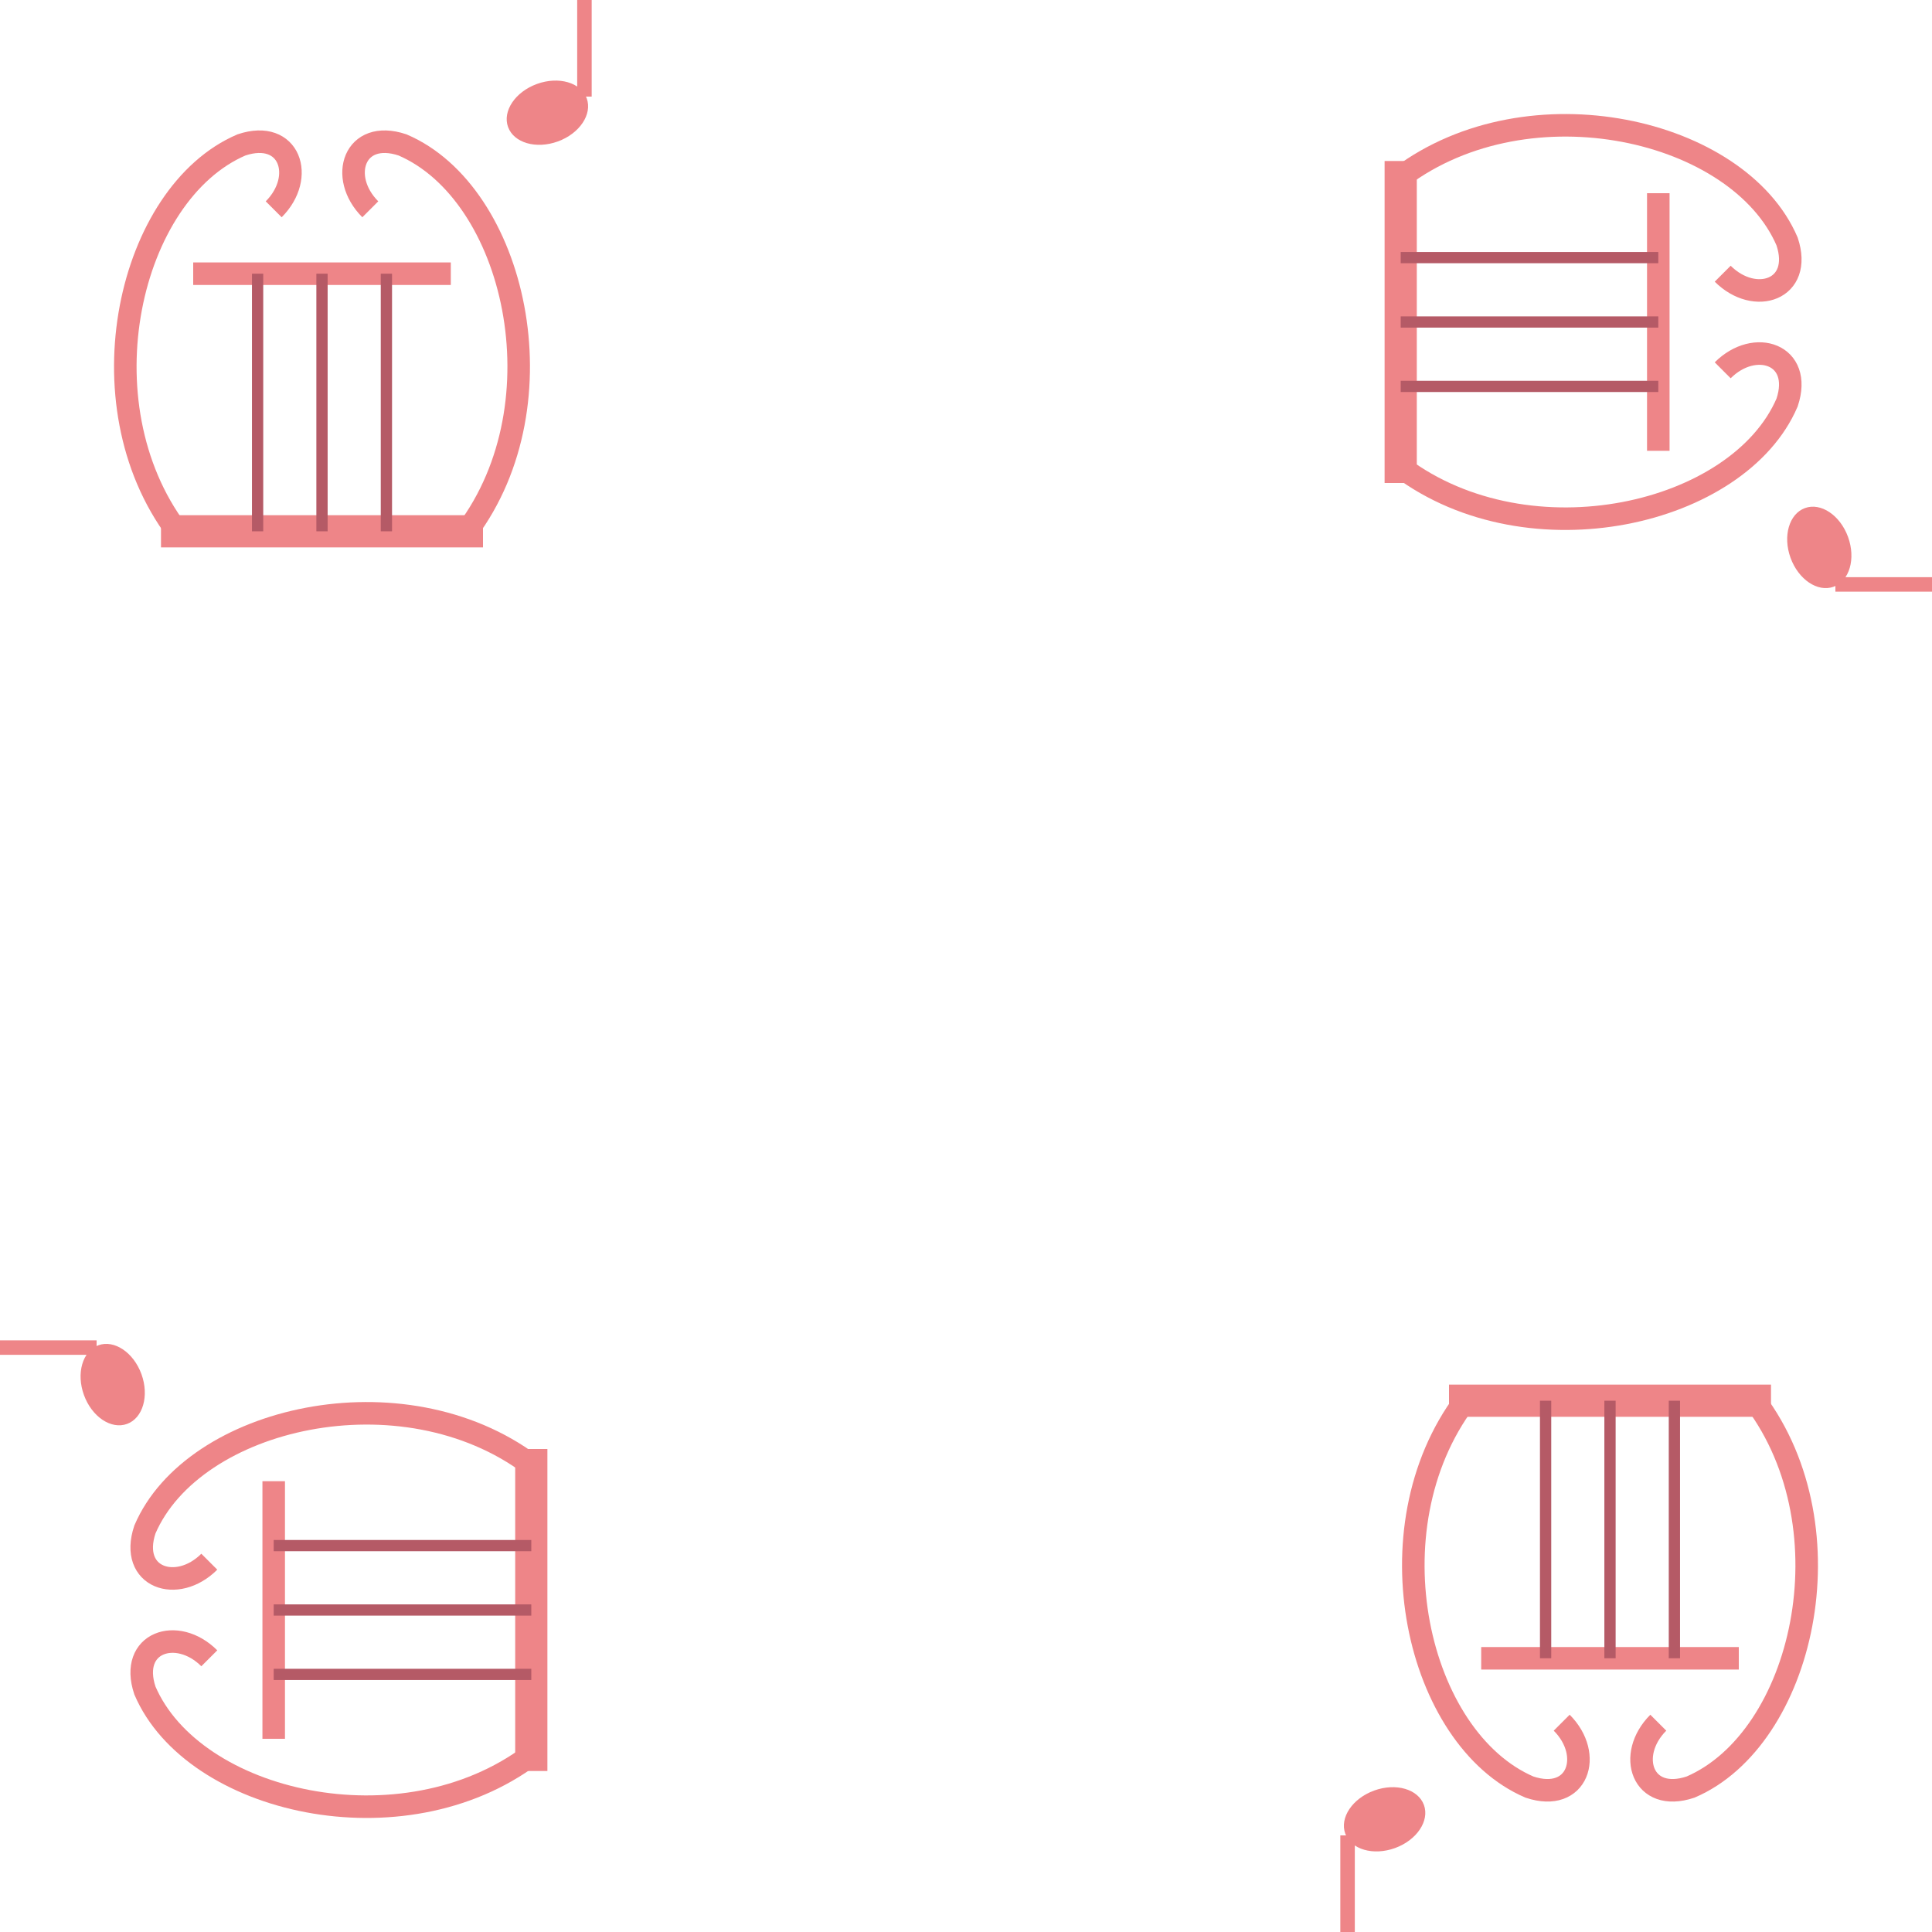
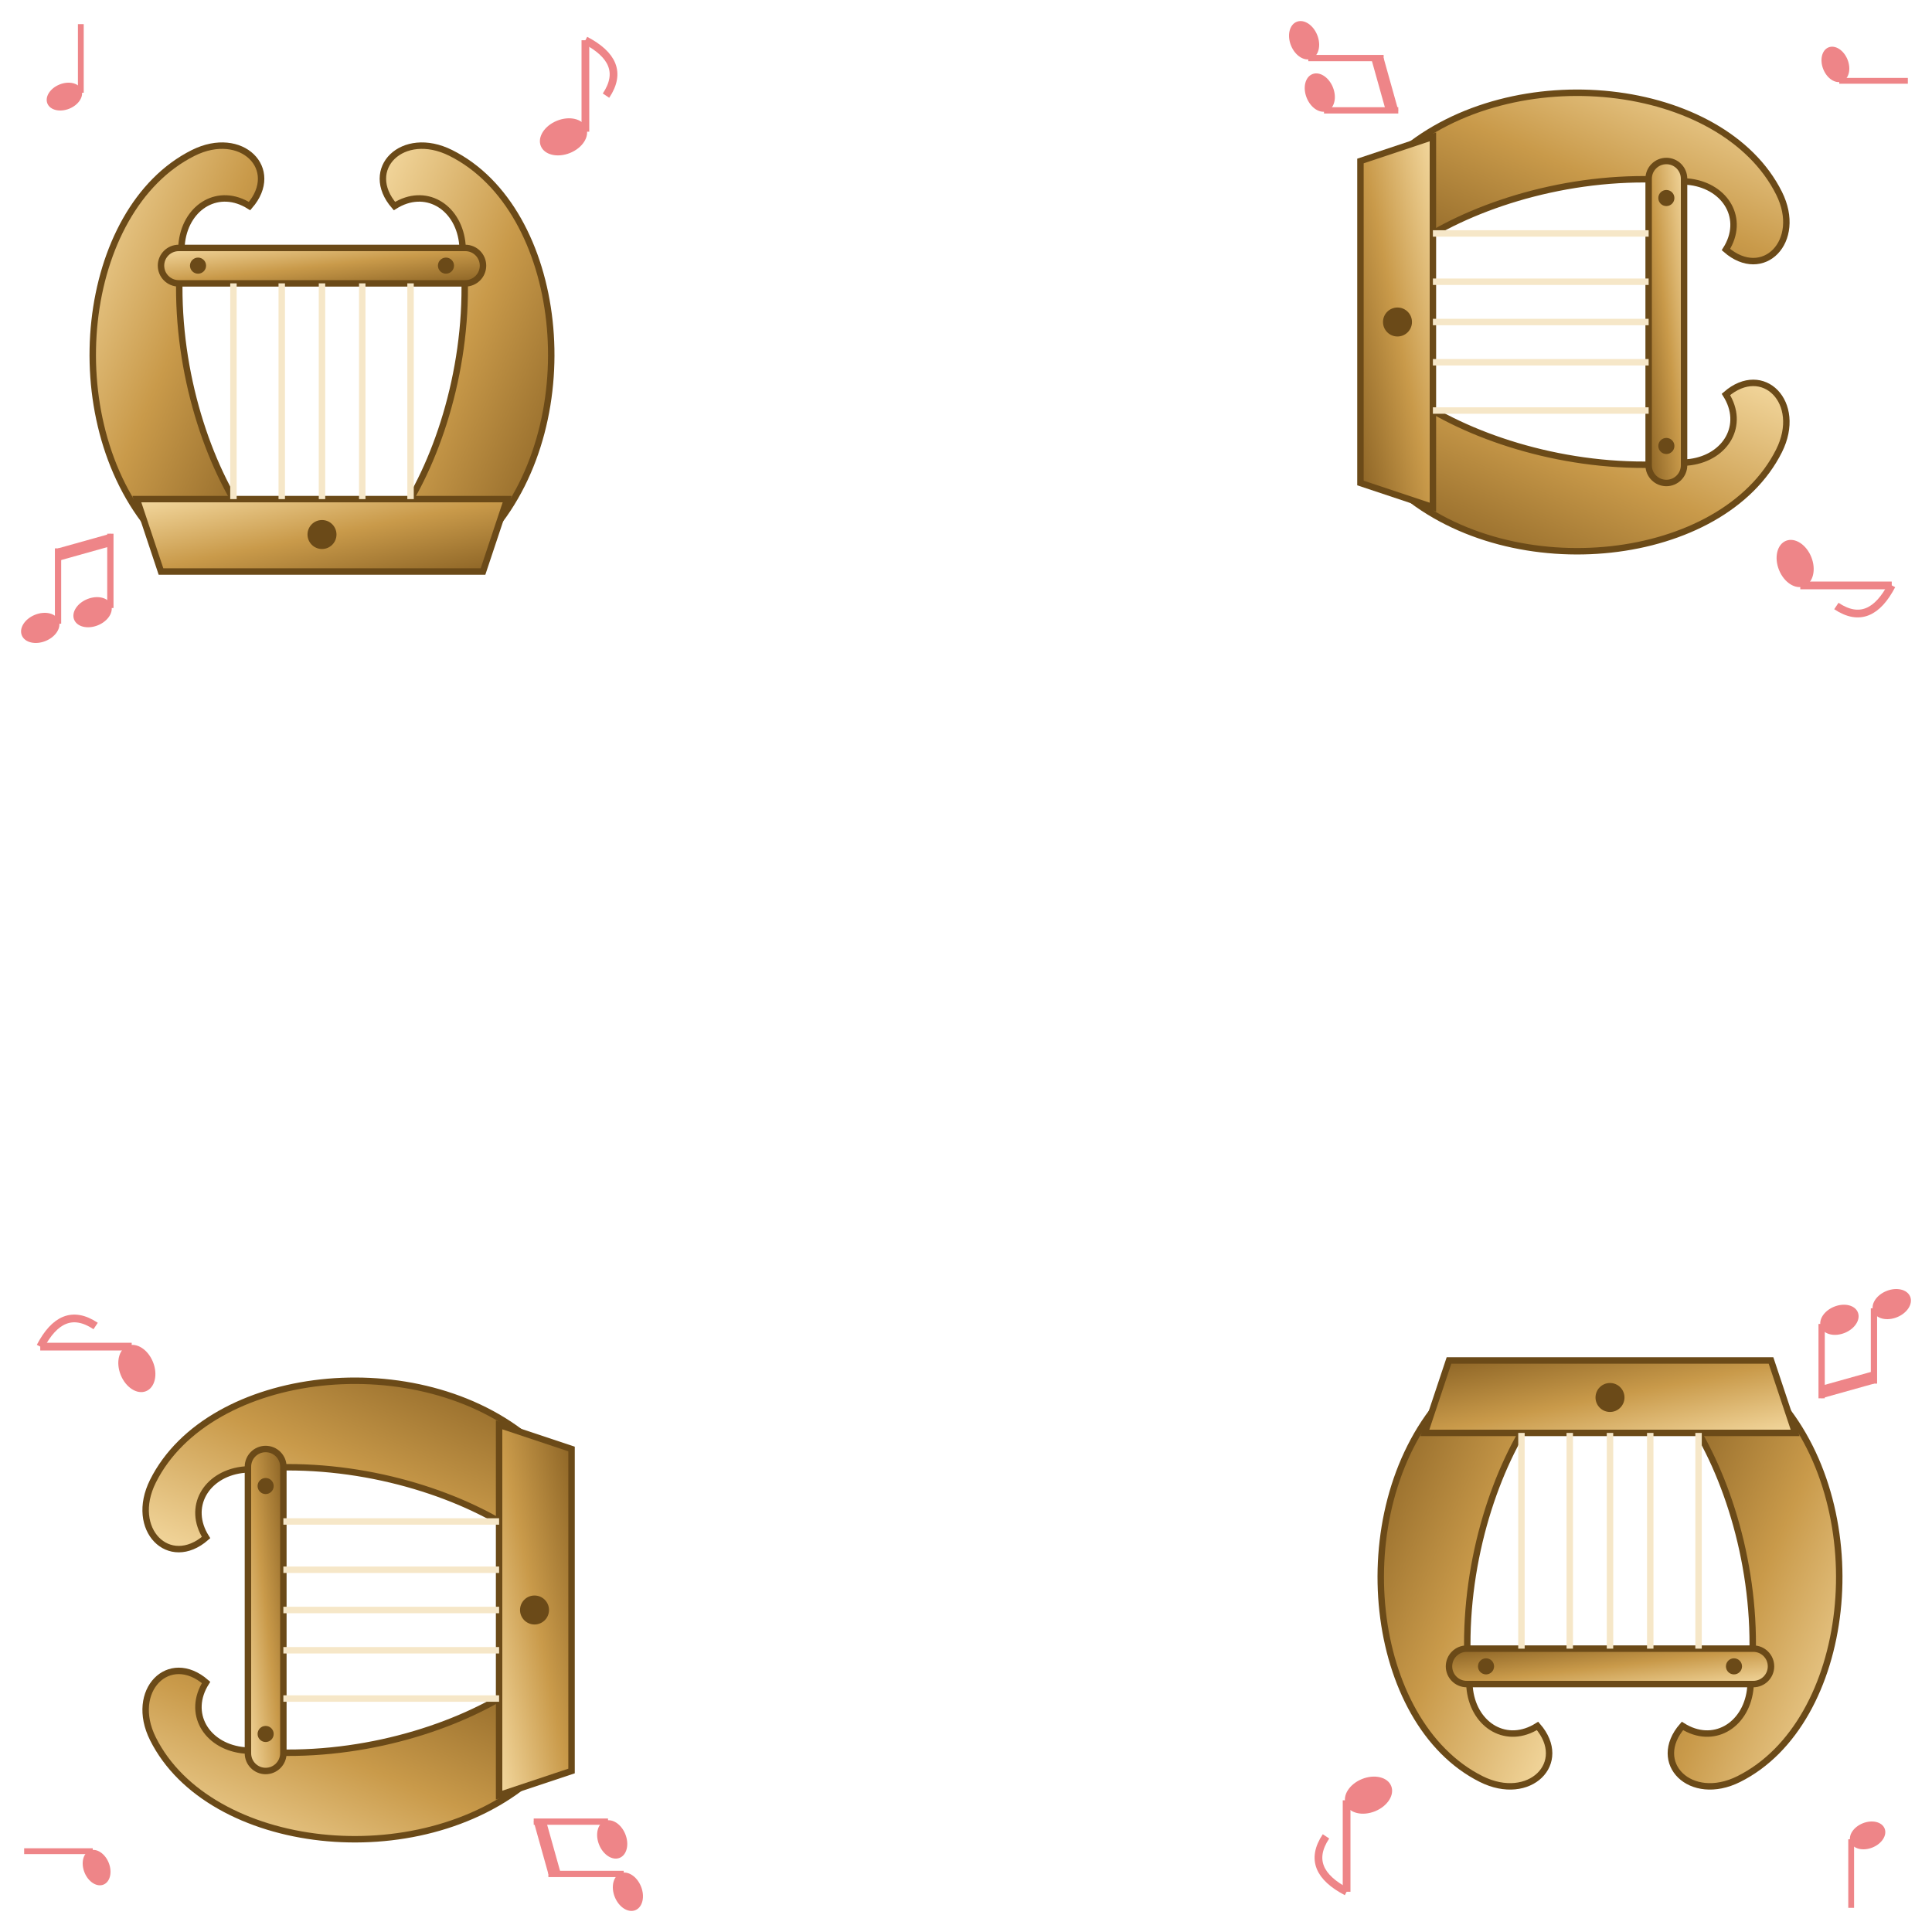
<svg xmlns="http://www.w3.org/2000/svg" viewBox="0 0 120 120" width="120" height="120">
+   <defs>
+     <linearGradient id="ml" x1="0" y1="0" x2="1" y2="1">
+       <stop offset="0" stop-color="#f4d9a0" stop-opacity="1" />
+       <stop offset="0.5" stop-color="#c99a4a" stop-opacity="1" />
+       <stop offset="1" stop-color="#8a6224" stop-opacity="1" />
+     </linearGradient>
+   </defs>
  <g transform="rotate(0 60 60)">
-     <g fill="none" stroke="#ee8588" stroke-width="1.4">
-       <path d="M11 33 C5 25 8 12 15 9 C18 8 19 11 17 13" />
-       <path d="M29 33 C35 25 32 12 25 9 C22 8 21 11 23 13" />
-       <line x1="10" y1="33" x2="30" y2="33" stroke-width="2" />
-       <line x1="12" y1="17" x2="28" y2="17" />
+     <g fill="url(#ml)" stroke="#6b4a18" stroke-width="0.4">
+       <path d="M9.5 33 C3.5 26 5 13 12 9.5 C15 8 17.5 10.5 15.5 12.8 C13.6 11.6 11.6 12.8 11.3 15 C10.6 21 12.2 27 14.5 31 Z" />
+       <path d="M30.5 33 C36.5 26 35 13 28 9.5 C25 8 22.5 10.5 24.5 12.8 C26.4 11.6 28.4 12.8 28.7 15 C29.4 21 27.8 27 25.5 31 Z" />
+       <rect x="10" y="15.4" width="20" height="2.2" rx="1.1" />
+       <path d="M8.5 31 H31.5 L30 35.5 H10 Z" />
    </g>
-     <g stroke="#b55a66" stroke-width="0.7">
-       <line x1="16" y1="17" x2="16" y2="33" />
-       <line x1="20" y1="17" x2="20" y2="33" />
-       <line x1="24" y1="17" x2="24" y2="33" />
+     <g stroke="#f6e7c8" stroke-width="0.4">
+       <line x1="14.5" y1="17.6" x2="14.5" y2="31" />
+       <line x1="17.5" y1="17.6" x2="17.5" y2="31" />
+       <line x1="20" y1="17.6" x2="20" y2="31" />
+       <line x1="22.5" y1="17.6" x2="22.5" y2="31" />
+       <line x1="25.5" y1="17.6" x2="25.5" y2="31" />
    </g>
-     <ellipse cx="34" cy="7" rx="2.6" ry="1.9" fill="#ee8588" transform="rotate(-20 34 7)" />
-     <line x1="36.3" y1="6" x2="36.3" y2="-1" stroke="#ee8588" stroke-width="0.9" />
+     <g fill="#6b4a18">
+       <circle cx="20" cy="33.2" r="0.9" />
+       <circle cx="12.3" cy="16.5" r="0.5" />
+       <circle cx="27.7" cy="16.5" r="0.5" />
+     </g>
+     <g transform="translate(35 8.5) scale(0.8)">
+       <ellipse rx="1.9" ry="1.35" transform="rotate(-22)" fill="#ee8588" />
+       <line x1="1.7" y1="-0.4" x2="1.7" y2="-7.5" stroke="#ee8588" stroke-width="0.6" />
+       <path d="M1.7 -7.5 C3.8 -6.4 4.5 -5 3.3 -3.2" fill="none" stroke="#ee8588" stroke-width="0.6" />
+     </g>
+     <g transform="translate(2.5 39) scale(0.65)">
+       <ellipse rx="1.9" ry="1.35" transform="rotate(-22)" fill="#ee8588" />
+       <ellipse cx="5" cy="-1.5" rx="1.9" ry="1.35" transform="rotate(-22 5 -1.5)" fill="#ee8588" />
+       <path d="M1.7 -0.4 V-7.6 M6.7 -1.9 V-9" stroke="#ee8588" stroke-width="0.6" />
+       <path d="M1.7 -7.6 L6.7 -9 V-7.8 L1.7 -6.4 Z" fill="#ee8588" />
+     </g>
+     <g transform="translate(4 6) scale(0.6)">
+       <ellipse rx="1.9" ry="1.35" transform="rotate(-22)" fill="#ee8588" />
+       <line x1="1.7" y1="-0.4" x2="1.7" y2="-7.5" stroke="#ee8588" stroke-width="0.6" />
+     </g>
  </g>
  <g transform="rotate(90 60 60)">
-     <g fill="none" stroke="#ee8588" stroke-width="1.4">
-       <path d="M11 33 C5 25 8 12 15 9 C18 8 19 11 17 13" />
-       <path d="M29 33 C35 25 32 12 25 9 C22 8 21 11 23 13" />
-       <line x1="10" y1="33" x2="30" y2="33" stroke-width="2" />
-       <line x1="12" y1="17" x2="28" y2="17" />
+     <g fill="url(#ml)" stroke="#6b4a18" stroke-width="0.4">
+       <path d="M9.5 33 C3.5 26 5 13 12 9.5 C15 8 17.5 10.5 15.5 12.8 C13.6 11.6 11.6 12.8 11.3 15 C10.6 21 12.2 27 14.5 31 Z" />
+       <path d="M30.5 33 C36.5 26 35 13 28 9.5 C25 8 22.5 10.5 24.5 12.8 C26.4 11.6 28.4 12.8 28.7 15 C29.4 21 27.8 27 25.5 31 Z" />
+       <rect x="10" y="15.4" width="20" height="2.2" rx="1.1" />
+       <path d="M8.5 31 H31.5 L30 35.5 H10 Z" />
    </g>
-     <g stroke="#b55a66" stroke-width="0.7">
-       <line x1="16" y1="17" x2="16" y2="33" />
-       <line x1="20" y1="17" x2="20" y2="33" />
-       <line x1="24" y1="17" x2="24" y2="33" />
+     <g stroke="#f6e7c8" stroke-width="0.4">
+       <line x1="14.5" y1="17.6" x2="14.5" y2="31" />
+       <line x1="17.5" y1="17.6" x2="17.5" y2="31" />
+       <line x1="20" y1="17.6" x2="20" y2="31" />
+       <line x1="22.5" y1="17.6" x2="22.5" y2="31" />
+       <line x1="25.5" y1="17.6" x2="25.5" y2="31" />
    </g>
-     <ellipse cx="34" cy="7" rx="2.6" ry="1.9" fill="#ee8588" transform="rotate(-20 34 7)" />
-     <line x1="36.3" y1="6" x2="36.3" y2="-1" stroke="#ee8588" stroke-width="0.9" />
+     <g fill="#6b4a18">
+       <circle cx="20" cy="33.2" r="0.9" />
+       <circle cx="12.3" cy="16.5" r="0.5" />
+       <circle cx="27.7" cy="16.5" r="0.5" />
+     </g>
+     <g transform="translate(35 8.5) scale(0.8)">
+       <ellipse rx="1.9" ry="1.35" transform="rotate(-22)" fill="#ee8588" />
+       <line x1="1.7" y1="-0.4" x2="1.7" y2="-7.5" stroke="#ee8588" stroke-width="0.6" />
+       <path d="M1.7 -7.5 C3.8 -6.4 4.5 -5 3.3 -3.2" fill="none" stroke="#ee8588" stroke-width="0.6" />
+     </g>
+     <g transform="translate(2.5 39) scale(0.65)">
+       <ellipse rx="1.9" ry="1.35" transform="rotate(-22)" fill="#ee8588" />
+       <ellipse cx="5" cy="-1.5" rx="1.9" ry="1.35" transform="rotate(-22 5 -1.5)" fill="#ee8588" />
+       <path d="M1.7 -0.4 V-7.6 M6.7 -1.9 V-9" stroke="#ee8588" stroke-width="0.6" />
+       <path d="M1.7 -7.6 L6.7 -9 V-7.8 L1.7 -6.4 Z" fill="#ee8588" />
+     </g>
+     <g transform="translate(4 6) scale(0.6)">
+       <ellipse rx="1.9" ry="1.35" transform="rotate(-22)" fill="#ee8588" />
+       <line x1="1.7" y1="-0.4" x2="1.7" y2="-7.5" stroke="#ee8588" stroke-width="0.6" />
+     </g>
  </g>
  <g transform="rotate(180 60 60)">
-     <g fill="none" stroke="#ee8588" stroke-width="1.4">
-       <path d="M11 33 C5 25 8 12 15 9 C18 8 19 11 17 13" />
-       <path d="M29 33 C35 25 32 12 25 9 C22 8 21 11 23 13" />
-       <line x1="10" y1="33" x2="30" y2="33" stroke-width="2" />
-       <line x1="12" y1="17" x2="28" y2="17" />
+     <g fill="url(#ml)" stroke="#6b4a18" stroke-width="0.4">
+       <path d="M9.5 33 C3.5 26 5 13 12 9.5 C15 8 17.5 10.5 15.5 12.8 C13.6 11.6 11.6 12.8 11.3 15 C10.6 21 12.2 27 14.5 31 Z" />
+       <path d="M30.5 33 C36.5 26 35 13 28 9.5 C25 8 22.5 10.5 24.5 12.8 C26.4 11.6 28.4 12.8 28.7 15 C29.4 21 27.8 27 25.5 31 Z" />
+       <rect x="10" y="15.4" width="20" height="2.2" rx="1.1" />
+       <path d="M8.5 31 H31.5 L30 35.5 H10 Z" />
    </g>
-     <g stroke="#b55a66" stroke-width="0.7">
-       <line x1="16" y1="17" x2="16" y2="33" />
-       <line x1="20" y1="17" x2="20" y2="33" />
-       <line x1="24" y1="17" x2="24" y2="33" />
+     <g stroke="#f6e7c8" stroke-width="0.4">
+       <line x1="14.5" y1="17.6" x2="14.5" y2="31" />
+       <line x1="17.5" y1="17.6" x2="17.5" y2="31" />
+       <line x1="20" y1="17.6" x2="20" y2="31" />
+       <line x1="22.5" y1="17.6" x2="22.5" y2="31" />
+       <line x1="25.5" y1="17.6" x2="25.5" y2="31" />
    </g>
-     <ellipse cx="34" cy="7" rx="2.6" ry="1.9" fill="#ee8588" transform="rotate(-20 34 7)" />
-     <line x1="36.3" y1="6" x2="36.3" y2="-1" stroke="#ee8588" stroke-width="0.9" />
+     <g fill="#6b4a18">
+       <circle cx="20" cy="33.2" r="0.9" />
+       <circle cx="12.3" cy="16.5" r="0.5" />
+       <circle cx="27.7" cy="16.5" r="0.5" />
+     </g>
+     <g transform="translate(35 8.5) scale(0.8)">
+       <ellipse rx="1.9" ry="1.35" transform="rotate(-22)" fill="#ee8588" />
+       <line x1="1.7" y1="-0.4" x2="1.7" y2="-7.5" stroke="#ee8588" stroke-width="0.6" />
+       <path d="M1.7 -7.5 C3.8 -6.4 4.5 -5 3.3 -3.2" fill="none" stroke="#ee8588" stroke-width="0.6" />
+     </g>
+     <g transform="translate(2.5 39) scale(0.65)">
+       <ellipse rx="1.9" ry="1.35" transform="rotate(-22)" fill="#ee8588" />
+       <ellipse cx="5" cy="-1.5" rx="1.9" ry="1.35" transform="rotate(-22 5 -1.5)" fill="#ee8588" />
+       <path d="M1.7 -0.4 V-7.6 M6.7 -1.9 V-9" stroke="#ee8588" stroke-width="0.6" />
+       <path d="M1.7 -7.6 L6.7 -9 V-7.8 L1.7 -6.4 Z" fill="#ee8588" />
+     </g>
+     <g transform="translate(4 6) scale(0.6)">
+       <ellipse rx="1.9" ry="1.35" transform="rotate(-22)" fill="#ee8588" />
+       <line x1="1.7" y1="-0.4" x2="1.7" y2="-7.5" stroke="#ee8588" stroke-width="0.6" />
+     </g>
  </g>
  <g transform="rotate(270 60 60)">
-     <g fill="none" stroke="#ee8588" stroke-width="1.4">
-       <path d="M11 33 C5 25 8 12 15 9 C18 8 19 11 17 13" />
-       <path d="M29 33 C35 25 32 12 25 9 C22 8 21 11 23 13" />
-       <line x1="10" y1="33" x2="30" y2="33" stroke-width="2" />
-       <line x1="12" y1="17" x2="28" y2="17" />
+     <g fill="url(#ml)" stroke="#6b4a18" stroke-width="0.4">
+       <path d="M9.5 33 C3.5 26 5 13 12 9.5 C15 8 17.5 10.5 15.5 12.8 C13.6 11.6 11.6 12.8 11.3 15 C10.6 21 12.2 27 14.5 31 Z" />
+       <path d="M30.5 33 C36.5 26 35 13 28 9.5 C25 8 22.5 10.5 24.5 12.8 C26.4 11.6 28.4 12.8 28.7 15 C29.4 21 27.8 27 25.5 31 Z" />
+       <rect x="10" y="15.4" width="20" height="2.2" rx="1.1" />
+       <path d="M8.5 31 H31.5 L30 35.5 H10 Z" />
    </g>
-     <g stroke="#b55a66" stroke-width="0.7">
-       <line x1="16" y1="17" x2="16" y2="33" />
-       <line x1="20" y1="17" x2="20" y2="33" />
-       <line x1="24" y1="17" x2="24" y2="33" />
+     <g stroke="#f6e7c8" stroke-width="0.4">
+       <line x1="14.5" y1="17.6" x2="14.5" y2="31" />
+       <line x1="17.5" y1="17.6" x2="17.5" y2="31" />
+       <line x1="20" y1="17.6" x2="20" y2="31" />
+       <line x1="22.5" y1="17.6" x2="22.5" y2="31" />
+       <line x1="25.5" y1="17.6" x2="25.5" y2="31" />
    </g>
-     <ellipse cx="34" cy="7" rx="2.6" ry="1.9" fill="#ee8588" transform="rotate(-20 34 7)" />
-     <line x1="36.3" y1="6" x2="36.3" y2="-1" stroke="#ee8588" stroke-width="0.9" />
+     <g fill="#6b4a18">
+       <circle cx="20" cy="33.2" r="0.9" />
+       <circle cx="12.3" cy="16.5" r="0.5" />
+       <circle cx="27.7" cy="16.5" r="0.5" />
+     </g>
+     <g transform="translate(35 8.5) scale(0.8)">
+       <ellipse rx="1.9" ry="1.35" transform="rotate(-22)" fill="#ee8588" />
+       <line x1="1.7" y1="-0.4" x2="1.7" y2="-7.5" stroke="#ee8588" stroke-width="0.6" />
+       <path d="M1.7 -7.5 C3.8 -6.4 4.5 -5 3.3 -3.2" fill="none" stroke="#ee8588" stroke-width="0.6" />
+     </g>
+     <g transform="translate(2.5 39) scale(0.65)">
+       <ellipse rx="1.9" ry="1.35" transform="rotate(-22)" fill="#ee8588" />
+       <ellipse cx="5" cy="-1.5" rx="1.9" ry="1.35" transform="rotate(-22 5 -1.5)" fill="#ee8588" />
+       <path d="M1.7 -0.4 V-7.6 M6.7 -1.9 V-9" stroke="#ee8588" stroke-width="0.6" />
+       <path d="M1.7 -7.6 L6.7 -9 V-7.8 L1.7 -6.4 Z" fill="#ee8588" />
+     </g>
+     <g transform="translate(4 6) scale(0.6)">
+       <ellipse rx="1.9" ry="1.35" transform="rotate(-22)" fill="#ee8588" />
+       <line x1="1.7" y1="-0.4" x2="1.7" y2="-7.5" stroke="#ee8588" stroke-width="0.6" />
+     </g>
  </g>
</svg>
